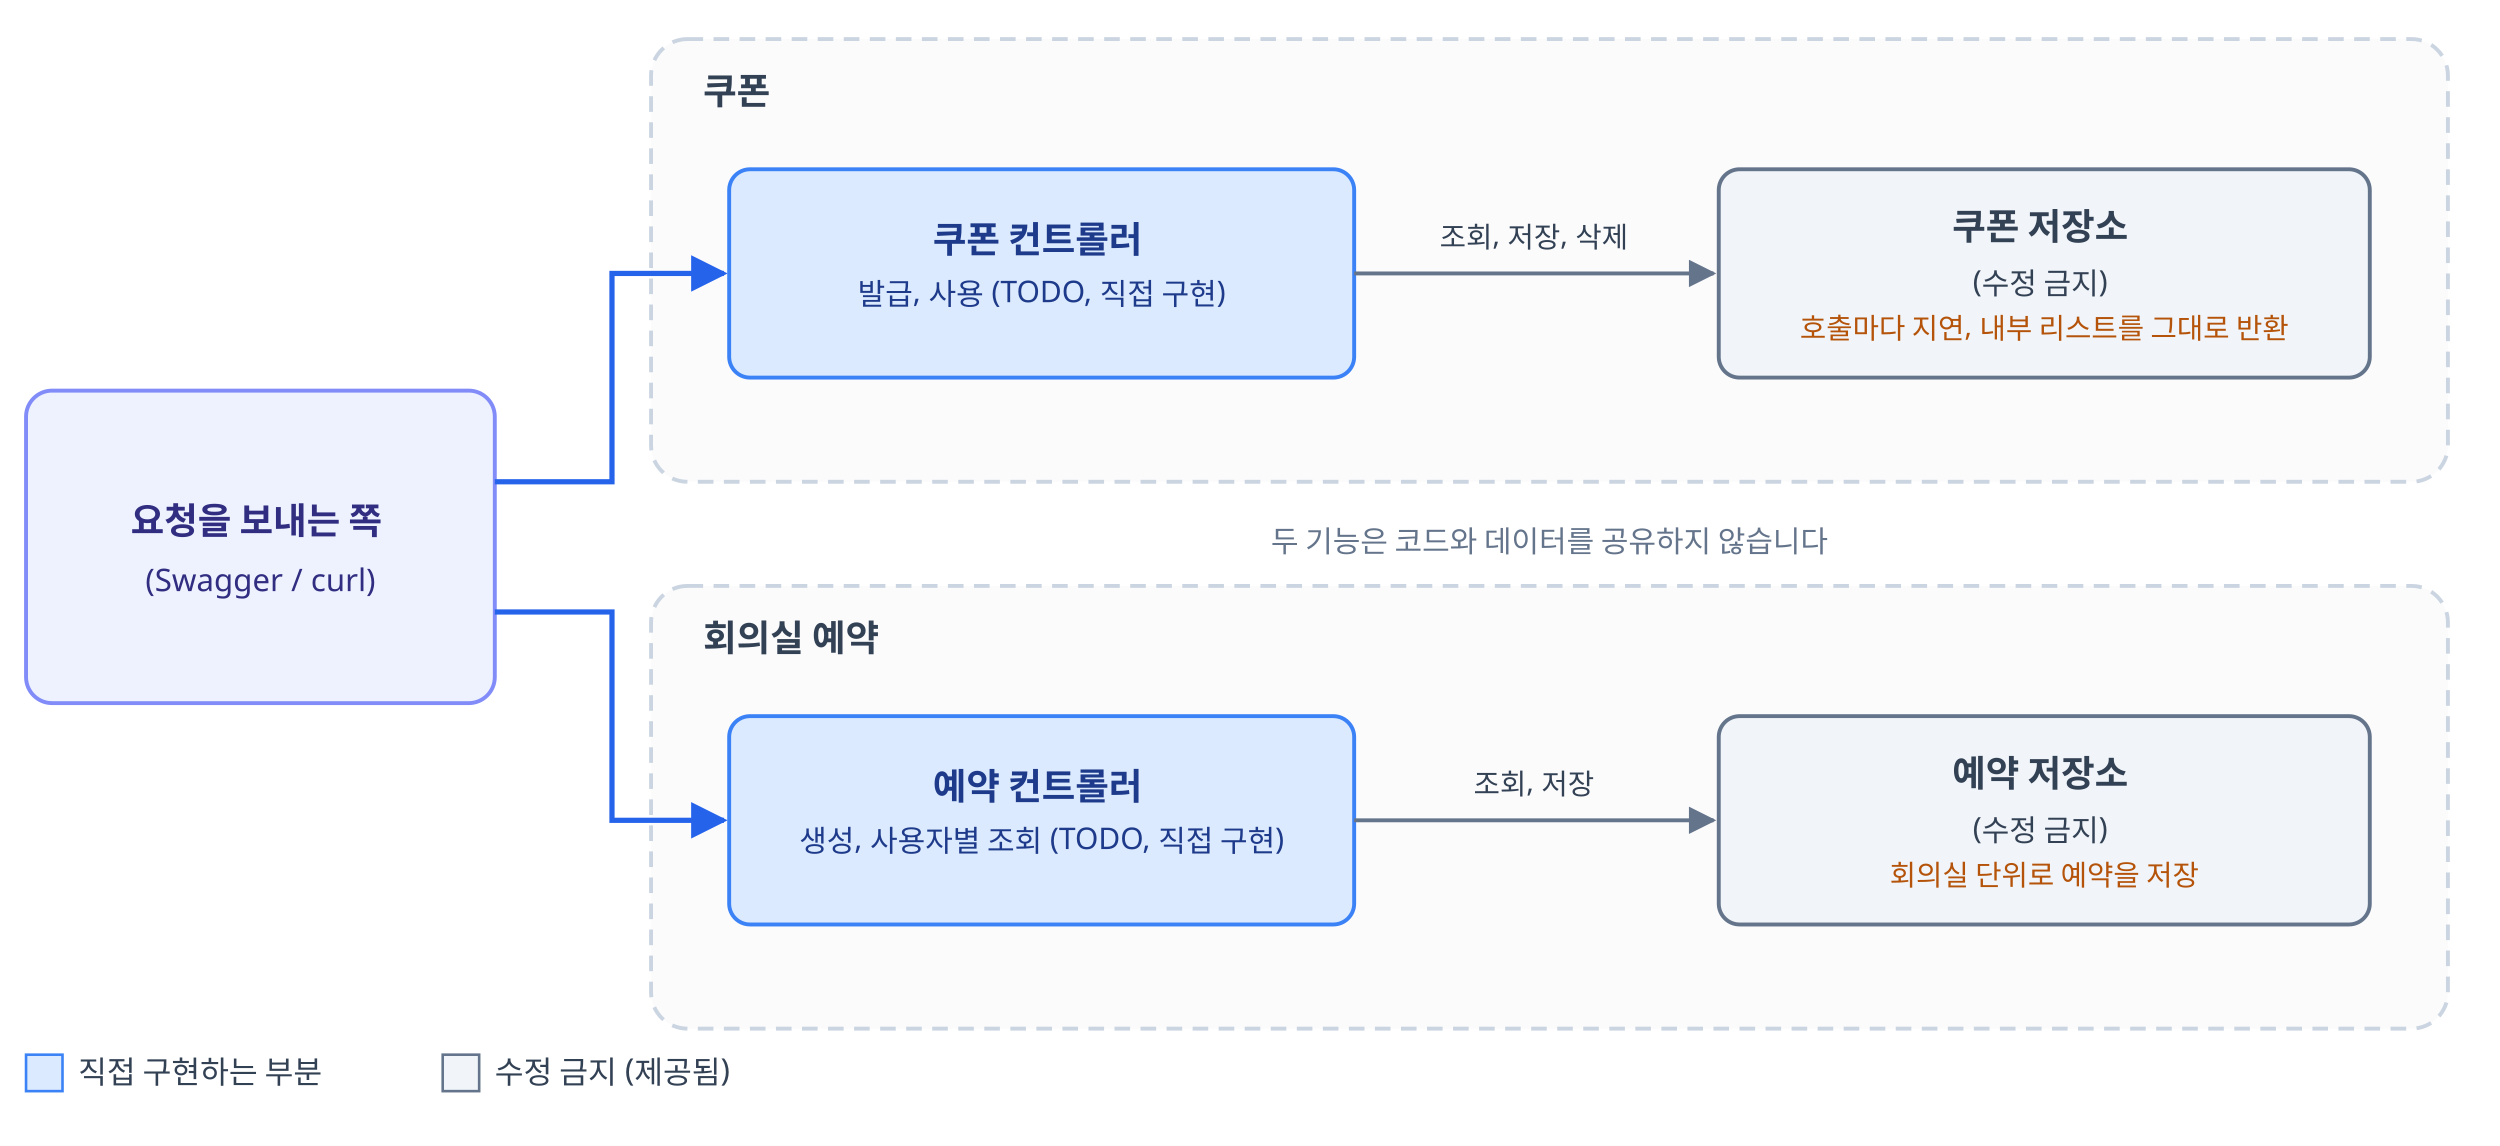
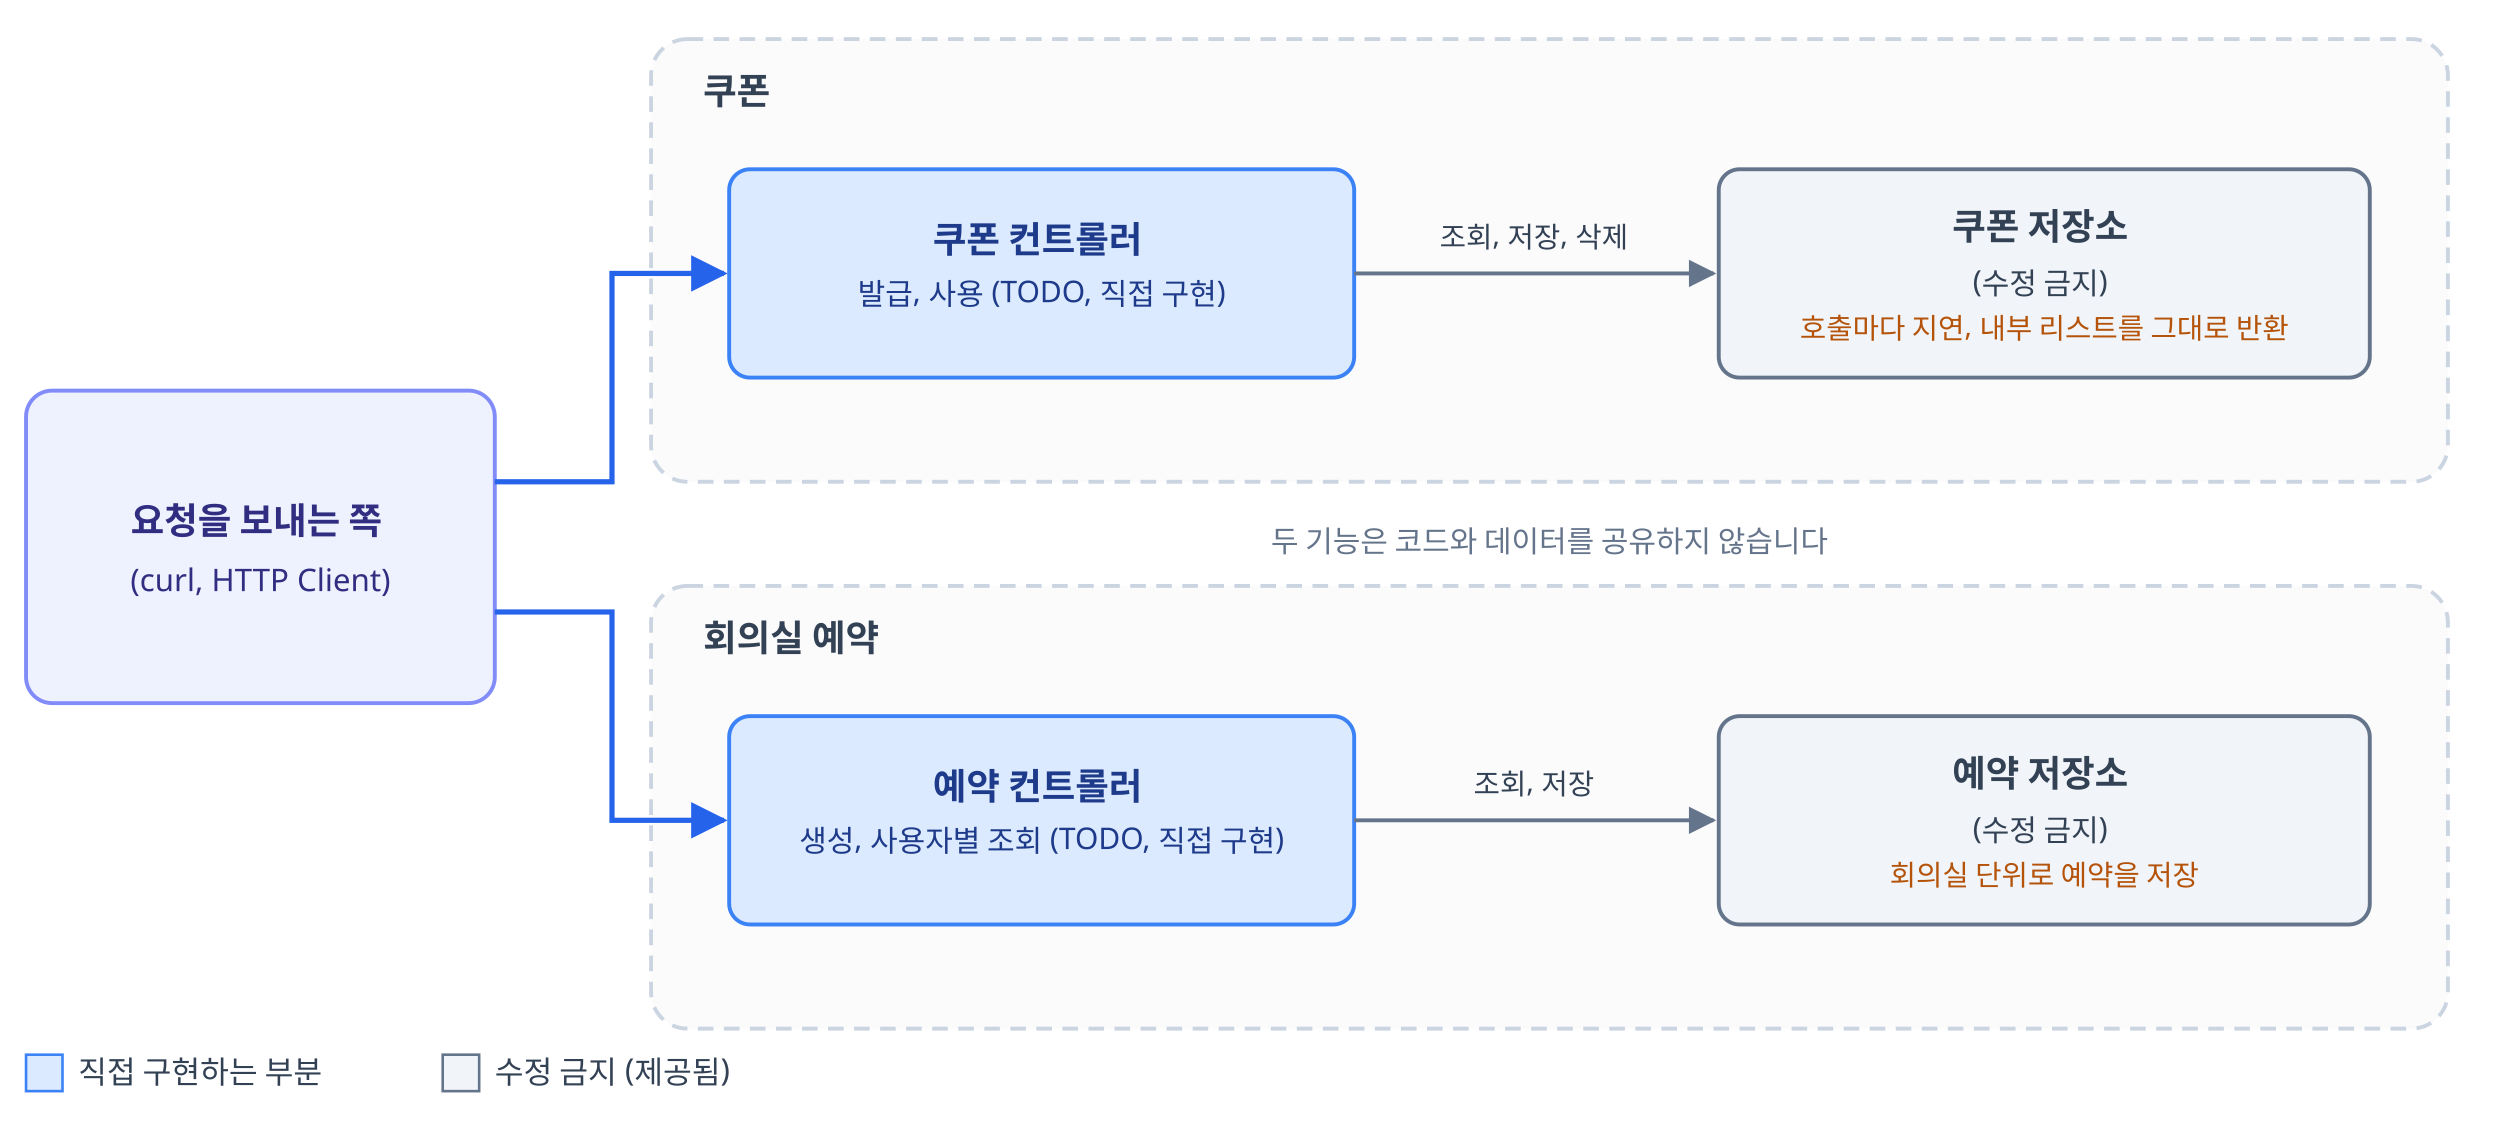
<svg xmlns="http://www.w3.org/2000/svg" viewBox="20 20 960 440" width="960" height="440" role="img" aria-label="쿠폰과 회의실 예약 구조: 요청을 보내는 쪽이 쿠폰 컨트롤러와 예약 컨트롤러를 각각 호출하고, 각 컨트롤러는 수정할 수 없는 저장소를 사용한다. 두 기능은 서로 연결되어 있지 않다">
  <rect x="20" y="20" width="960" height="440" fill="#ffffff" />
  <defs>
    <marker id="wa-arrow-gray" viewBox="0 0 10 10" refX="9" refY="5" markerWidth="7" markerHeight="7" orient="auto-start-reverse">
      <path d="M0,0 L10,5 L0,10 z" fill="#64748b" />
    </marker>
    <marker id="wa-arrow-blue" viewBox="0 0 10 10" refX="9" refY="5" markerWidth="7" markerHeight="7" orient="auto-start-reverse">
      <path d="M0,0 L10,5 L0,10 z" fill="#2563eb" />
    </marker>
  </defs>
  <rect x="30" y="170" width="180" height="120" rx="10" fill="#eef2ff" stroke="#818cf8" stroke-width="1.5" />
  <text text-anchor="middle" font-family="sans-serif" fill="#312e81">
    <tspan x="120" y="225" font-size="14" font-weight="700">요청을 보내는 쪽</tspan>
-     <tspan x="120" y="247" font-size="12">(Swagger / curl)</tspan>
+     <tspan x="120" y="247" font-size="12">(curl, HTTP Client)</tspan>
  </text>
  <rect x="270" y="35" width="690" height="170" rx="14" fill="#fbfbfc" stroke="#cbd5e1" stroke-width="1.5" stroke-dasharray="6 4" />
  <text x="290" y="60" font-size="14" font-weight="700" fill="#334155" font-family="sans-serif">쿠폰</text>
  <rect x="300" y="85" width="240" height="80" rx="8" fill="#dbeafe" stroke="#3b82f6" stroke-width="1.5" />
  <text text-anchor="middle" font-family="sans-serif" fill="#1e3a8a">
    <tspan x="420" y="117" font-size="14" font-weight="700">쿠폰 컨트롤러</tspan>
    <tspan x="420" y="137" font-size="11.5">발급, 사용 (TODO, 직접 구현)</tspan>
  </text>
  <rect x="680" y="85" width="250" height="80" rx="8" fill="#f1f5f9" stroke="#64748b" stroke-width="1.5" />
  <text text-anchor="middle" font-family="sans-serif" fill="#334155">
    <tspan x="805" y="112" font-size="14" font-weight="700">쿠폰 저장소</tspan>
    <tspan x="805" y="132" font-size="11.5">(수정 금지)</tspan>
    <tspan x="805" y="150" font-size="11" fill="#b45309">호출마다 지연, 내부 리스트를 그대로 반환</tspan>
  </text>
  <line x1="540" y1="125" x2="678" y2="125" stroke="#64748b" stroke-width="1.5" marker-end="url(#wa-arrow-gray)" />
  <text x="609" y="115" text-anchor="middle" font-size="11" fill="#334155" font-family="sans-serif">조회, 저장, 삭제</text>
  <rect x="270" y="245" width="690" height="170" rx="14" fill="#fbfbfc" stroke="#cbd5e1" stroke-width="1.5" stroke-dasharray="6 4" />
  <text x="290" y="270" font-size="14" font-weight="700" fill="#334155" font-family="sans-serif">회의실 예약</text>
  <rect x="300" y="295" width="240" height="80" rx="8" fill="#dbeafe" stroke="#3b82f6" stroke-width="1.5" />
  <text text-anchor="middle" font-family="sans-serif" fill="#1e3a8a">
    <tspan x="420" y="327" font-size="14" font-weight="700">예약 컨트롤러</tspan>
    <tspan x="420" y="347" font-size="11.5">생성, 사용자별 조회 (TODO, 직접 구현)</tspan>
  </text>
  <rect x="680" y="295" width="250" height="80" rx="8" fill="#f1f5f9" stroke="#64748b" stroke-width="1.5" />
  <text text-anchor="middle" font-family="sans-serif" fill="#334155">
    <tspan x="805" y="322" font-size="14" font-weight="700">예약 저장소</tspan>
    <tspan x="805" y="342" font-size="11.5">(수정 금지)</tspan>
    <tspan x="805" y="360" font-size="11" fill="#b45309">회의실 단위로 예약을 저장</tspan>
  </text>
  <line x1="540" y1="335" x2="678" y2="335" stroke="#64748b" stroke-width="1.5" marker-end="url(#wa-arrow-gray)" />
  <text x="609" y="325" text-anchor="middle" font-size="11" fill="#334155" font-family="sans-serif">조회, 저장</text>
  <path d="M210,205 L255,205 L255,125 L298,125" fill="none" stroke="#2563eb" stroke-width="2" marker-end="url(#wa-arrow-blue)" />
  <path d="M210,255 L255,255 L255,335 L298,335" fill="none" stroke="#2563eb" stroke-width="2" marker-end="url(#wa-arrow-blue)" />
  <text x="615" y="232" text-anchor="middle" font-size="11.5" fill="#64748b" font-family="sans-serif">두 기능은 코드와 데이터를 공유하지 않습니다</text>
  <rect x="30" y="425" width="14" height="14" fill="#dbeafe" stroke="#3b82f6" />
  <text x="50" y="436" font-size="12" fill="#334155" font-family="sans-serif">직접 구현하는 부분</text>
  <rect x="190" y="425" width="14" height="14" fill="#f1f5f9" stroke="#64748b" />
  <text x="210" y="436" font-size="12" fill="#334155" font-family="sans-serif">수정 금지 (제공됨)</text>
</svg>
